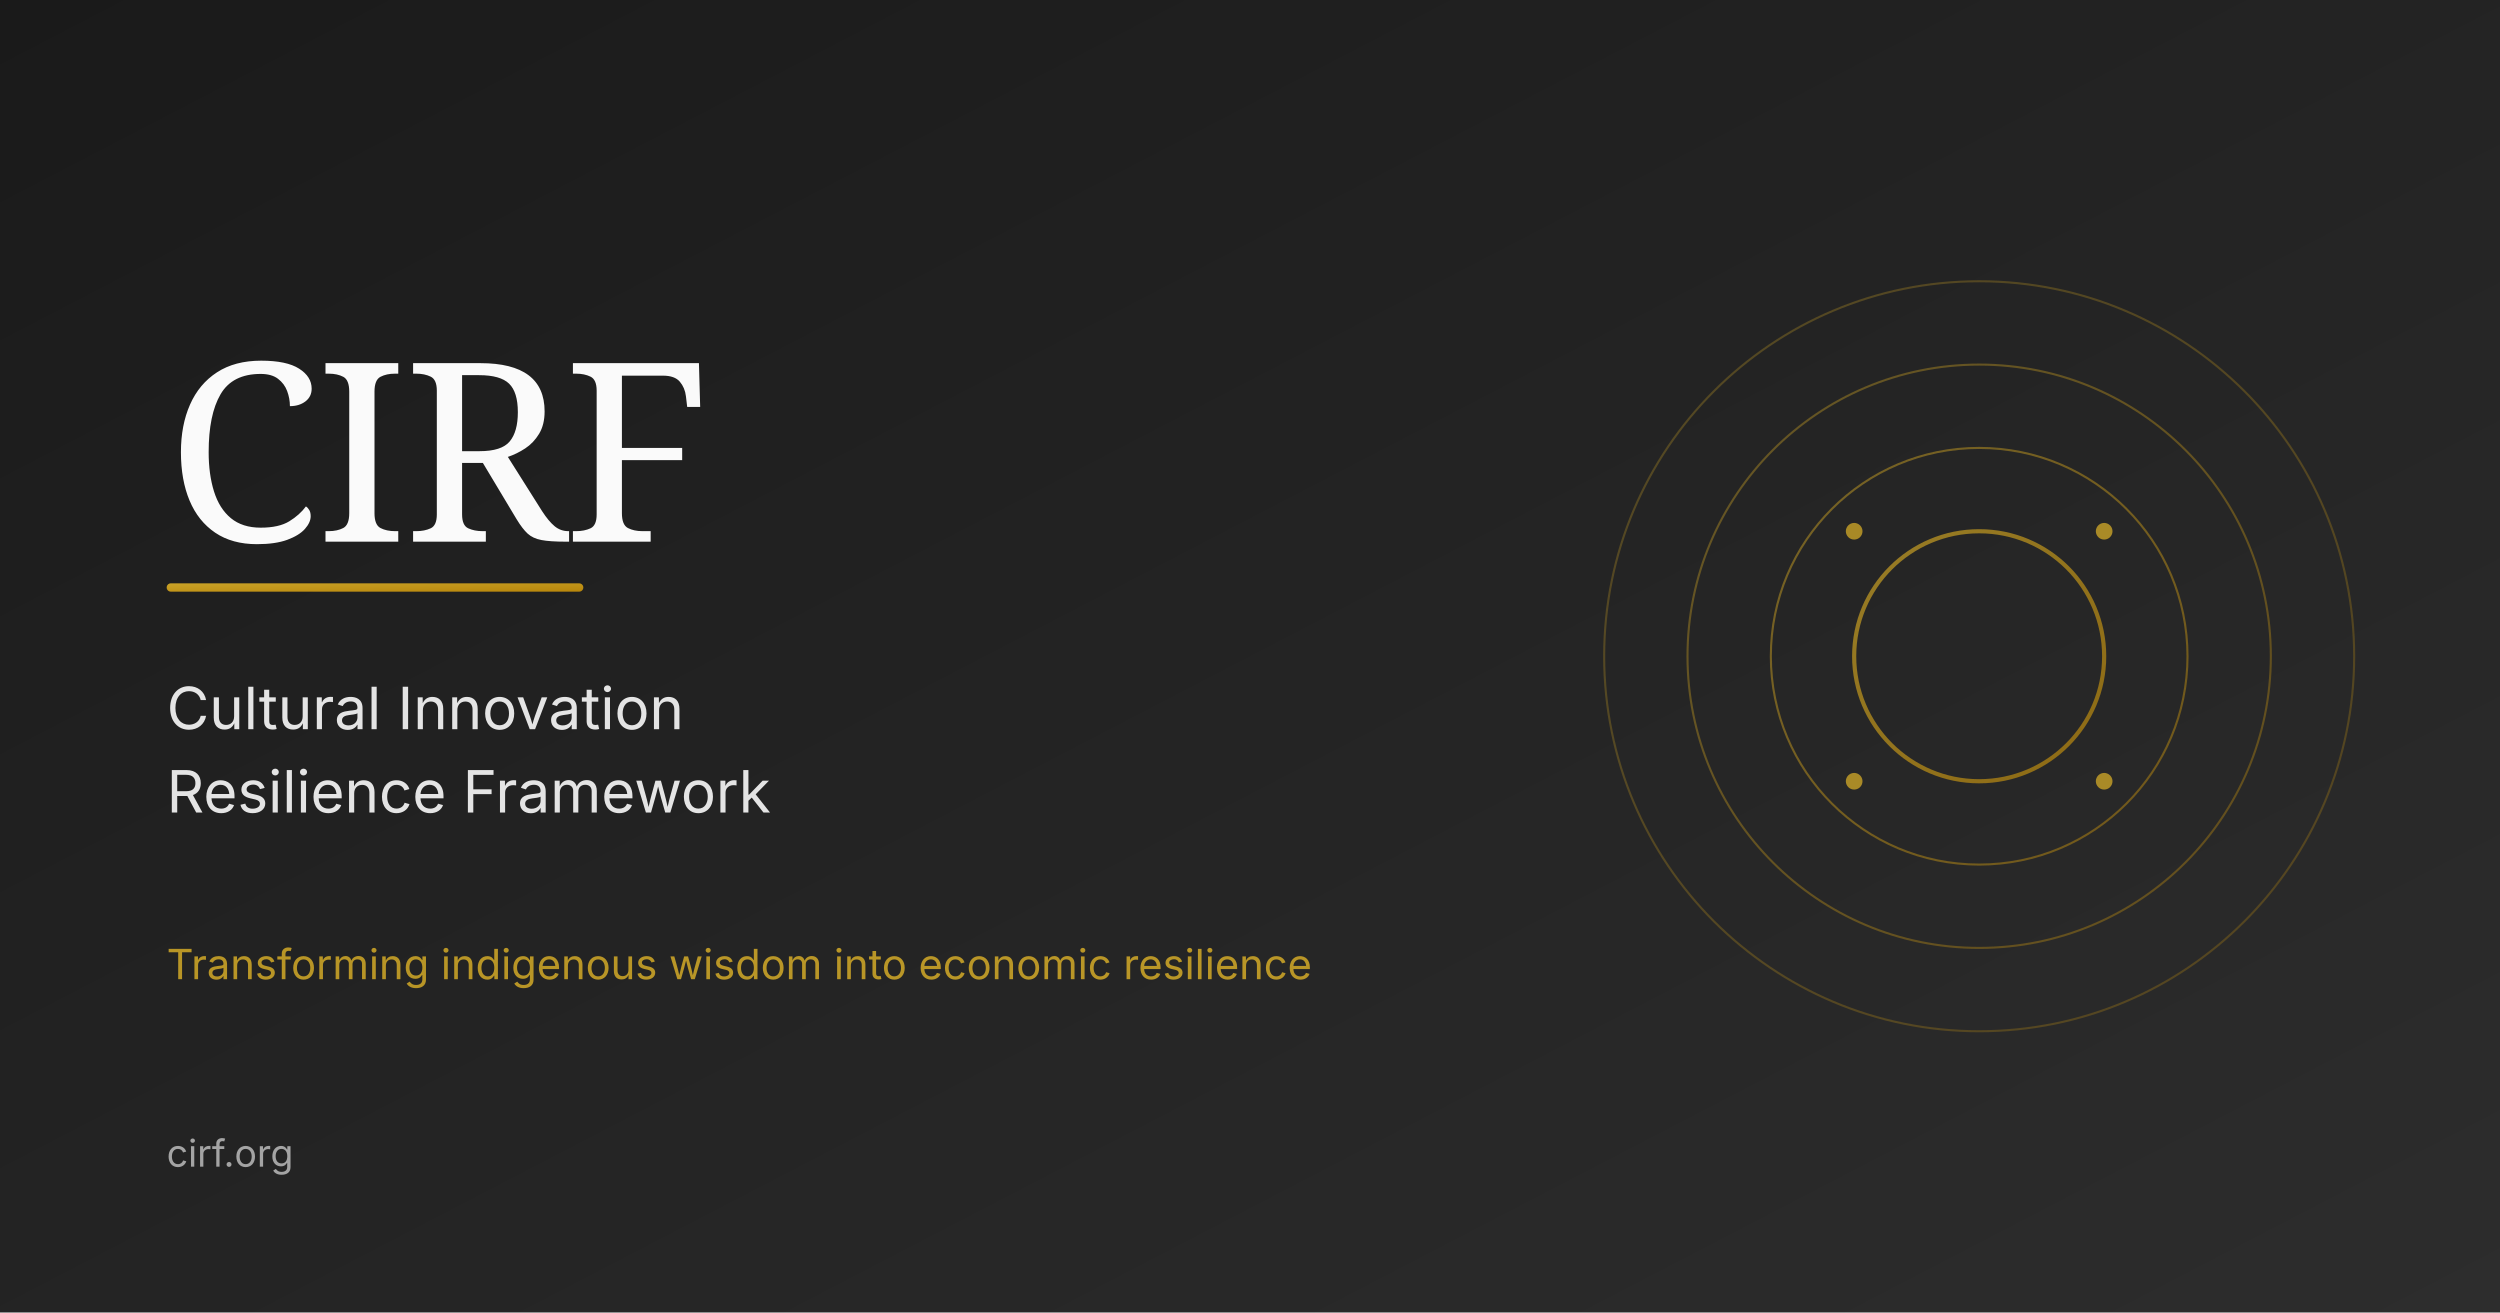
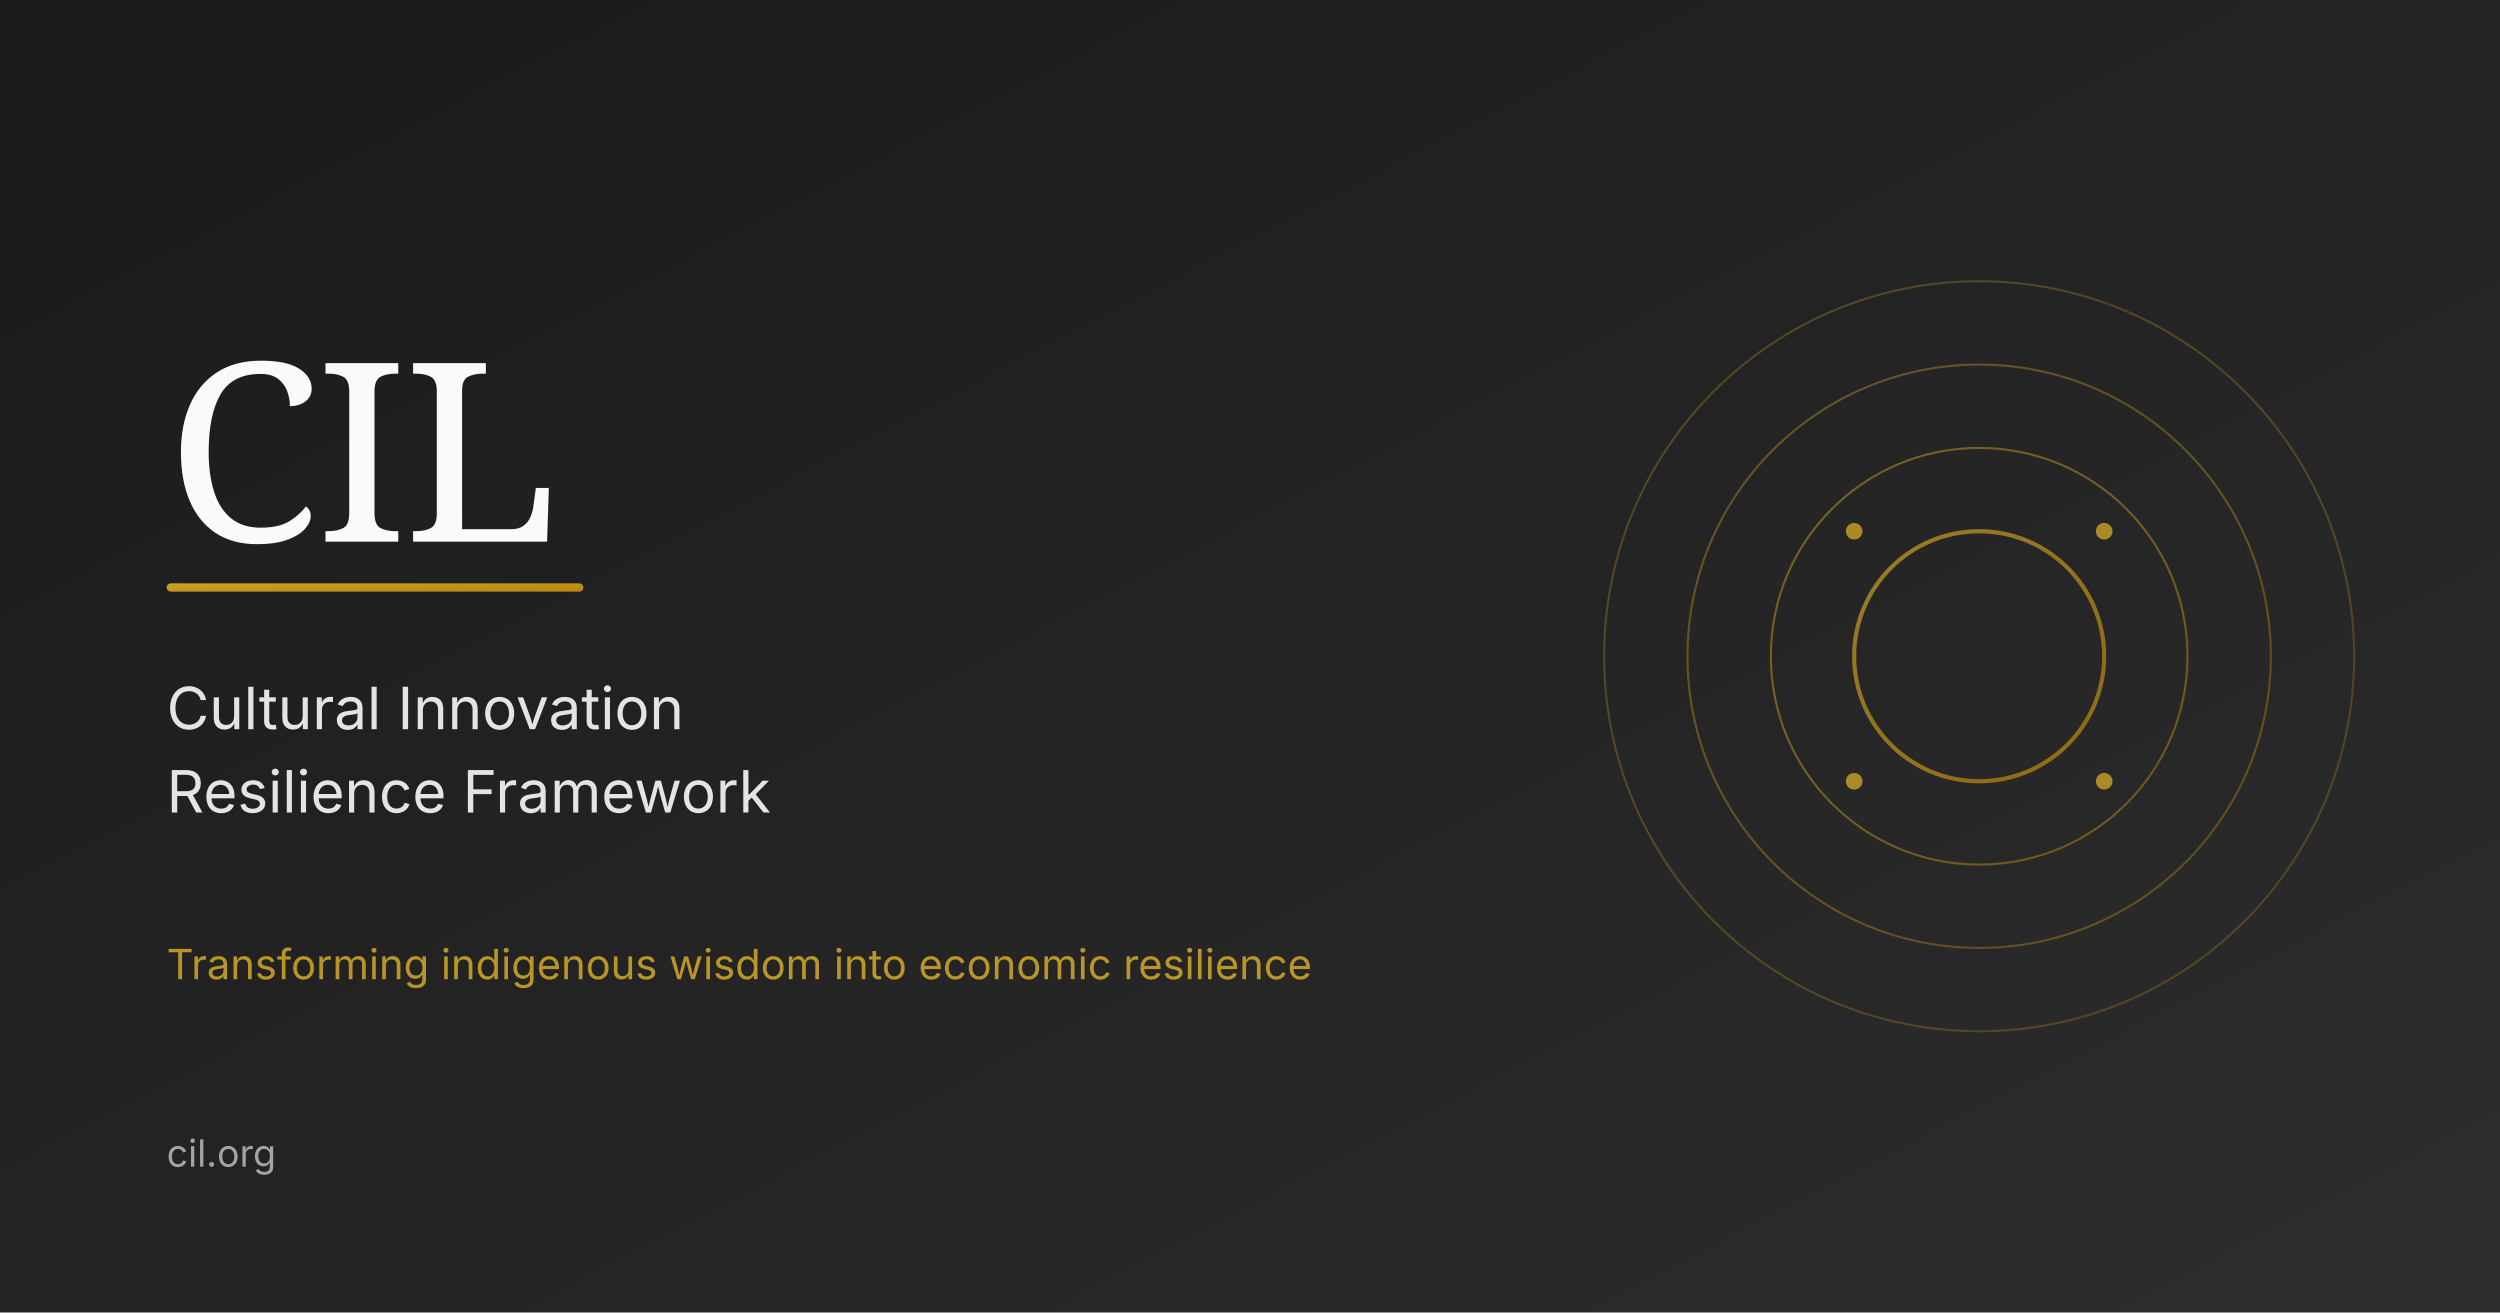
<svg xmlns="http://www.w3.org/2000/svg" viewBox="0 0 1200 630" width="1200" height="630">
  <defs>
    <linearGradient id="bgGradient" x1="0%" y1="0%" x2="100%" y2="100%">
      <stop offset="0%" style="stop-color:#1A1A1A;stop-opacity:1" />
      <stop offset="100%" style="stop-color:#2D2D2D;stop-opacity:1" />
    </linearGradient>
    <linearGradient id="goldGradient" x1="0%" y1="0%" x2="100%" y2="100%">
      <stop offset="0%" style="stop-color:#C9A227;stop-opacity:1" />
      <stop offset="100%" style="stop-color:#B8860B;stop-opacity:1" />
    </linearGradient>
  </defs>
  <rect width="1200" height="630" fill="url(#bgGradient)" />
  <circle cx="950" cy="315" r="180" fill="none" stroke="url(#goldGradient)" stroke-width="1" opacity="0.3" />
  <circle cx="950" cy="315" r="140" fill="none" stroke="url(#goldGradient)" stroke-width="1" opacity="0.4" />
  <circle cx="950" cy="315" r="100" fill="none" stroke="url(#goldGradient)" stroke-width="1" opacity="0.5" />
  <circle cx="950" cy="315" r="60" fill="none" stroke="url(#goldGradient)" stroke-width="2" opacity="0.7" />
  <circle cx="890" cy="255" r="4" fill="#C9A227" opacity="0.8" />
  <circle cx="1010" cy="255" r="4" fill="#C9A227" opacity="0.8" />
  <circle cx="890" cy="375" r="4" fill="#C9A227" opacity="0.8" />
  <circle cx="1010" cy="375" r="4" fill="#C9A227" opacity="0.8" />
-   <text x="80" y="260" font-family="Georgia, serif" font-size="120" font-weight="200" fill="#FAFAFA" letter-spacing="-2">CIRF</text>
+   <text x="80" y="260" font-family="Georgia, serif" font-size="120" font-weight="200" fill="#FAFAFA" letter-spacing="-2">CIL</text>
  <rect x="80" y="280" width="200" height="4" fill="url(#goldGradient)" rx="2" />
  <text x="80" y="350" font-family="system-ui, -apple-system, sans-serif" font-size="28" fill="#FAFAFA" opacity="0.9">Cultural Innovation</text>
  <text x="80" y="390" font-family="system-ui, -apple-system, sans-serif" font-size="28" fill="#FAFAFA" opacity="0.9">Resilience Framework</text>
  <text x="80" y="470" font-family="system-ui, -apple-system, sans-serif" font-size="20" fill="#C9A227" opacity="0.9">Transforming indigenous wisdom into economic resilience</text>
-   <text x="80" y="560" font-family="system-ui, -apple-system, sans-serif" font-size="18" fill="#FAFAFA" opacity="0.6">cirf.org</text>
+   <text x="80" y="560" font-family="system-ui, -apple-system, sans-serif" font-size="18" fill="#FAFAFA" opacity="0.6">cil.org</text>
</svg>
